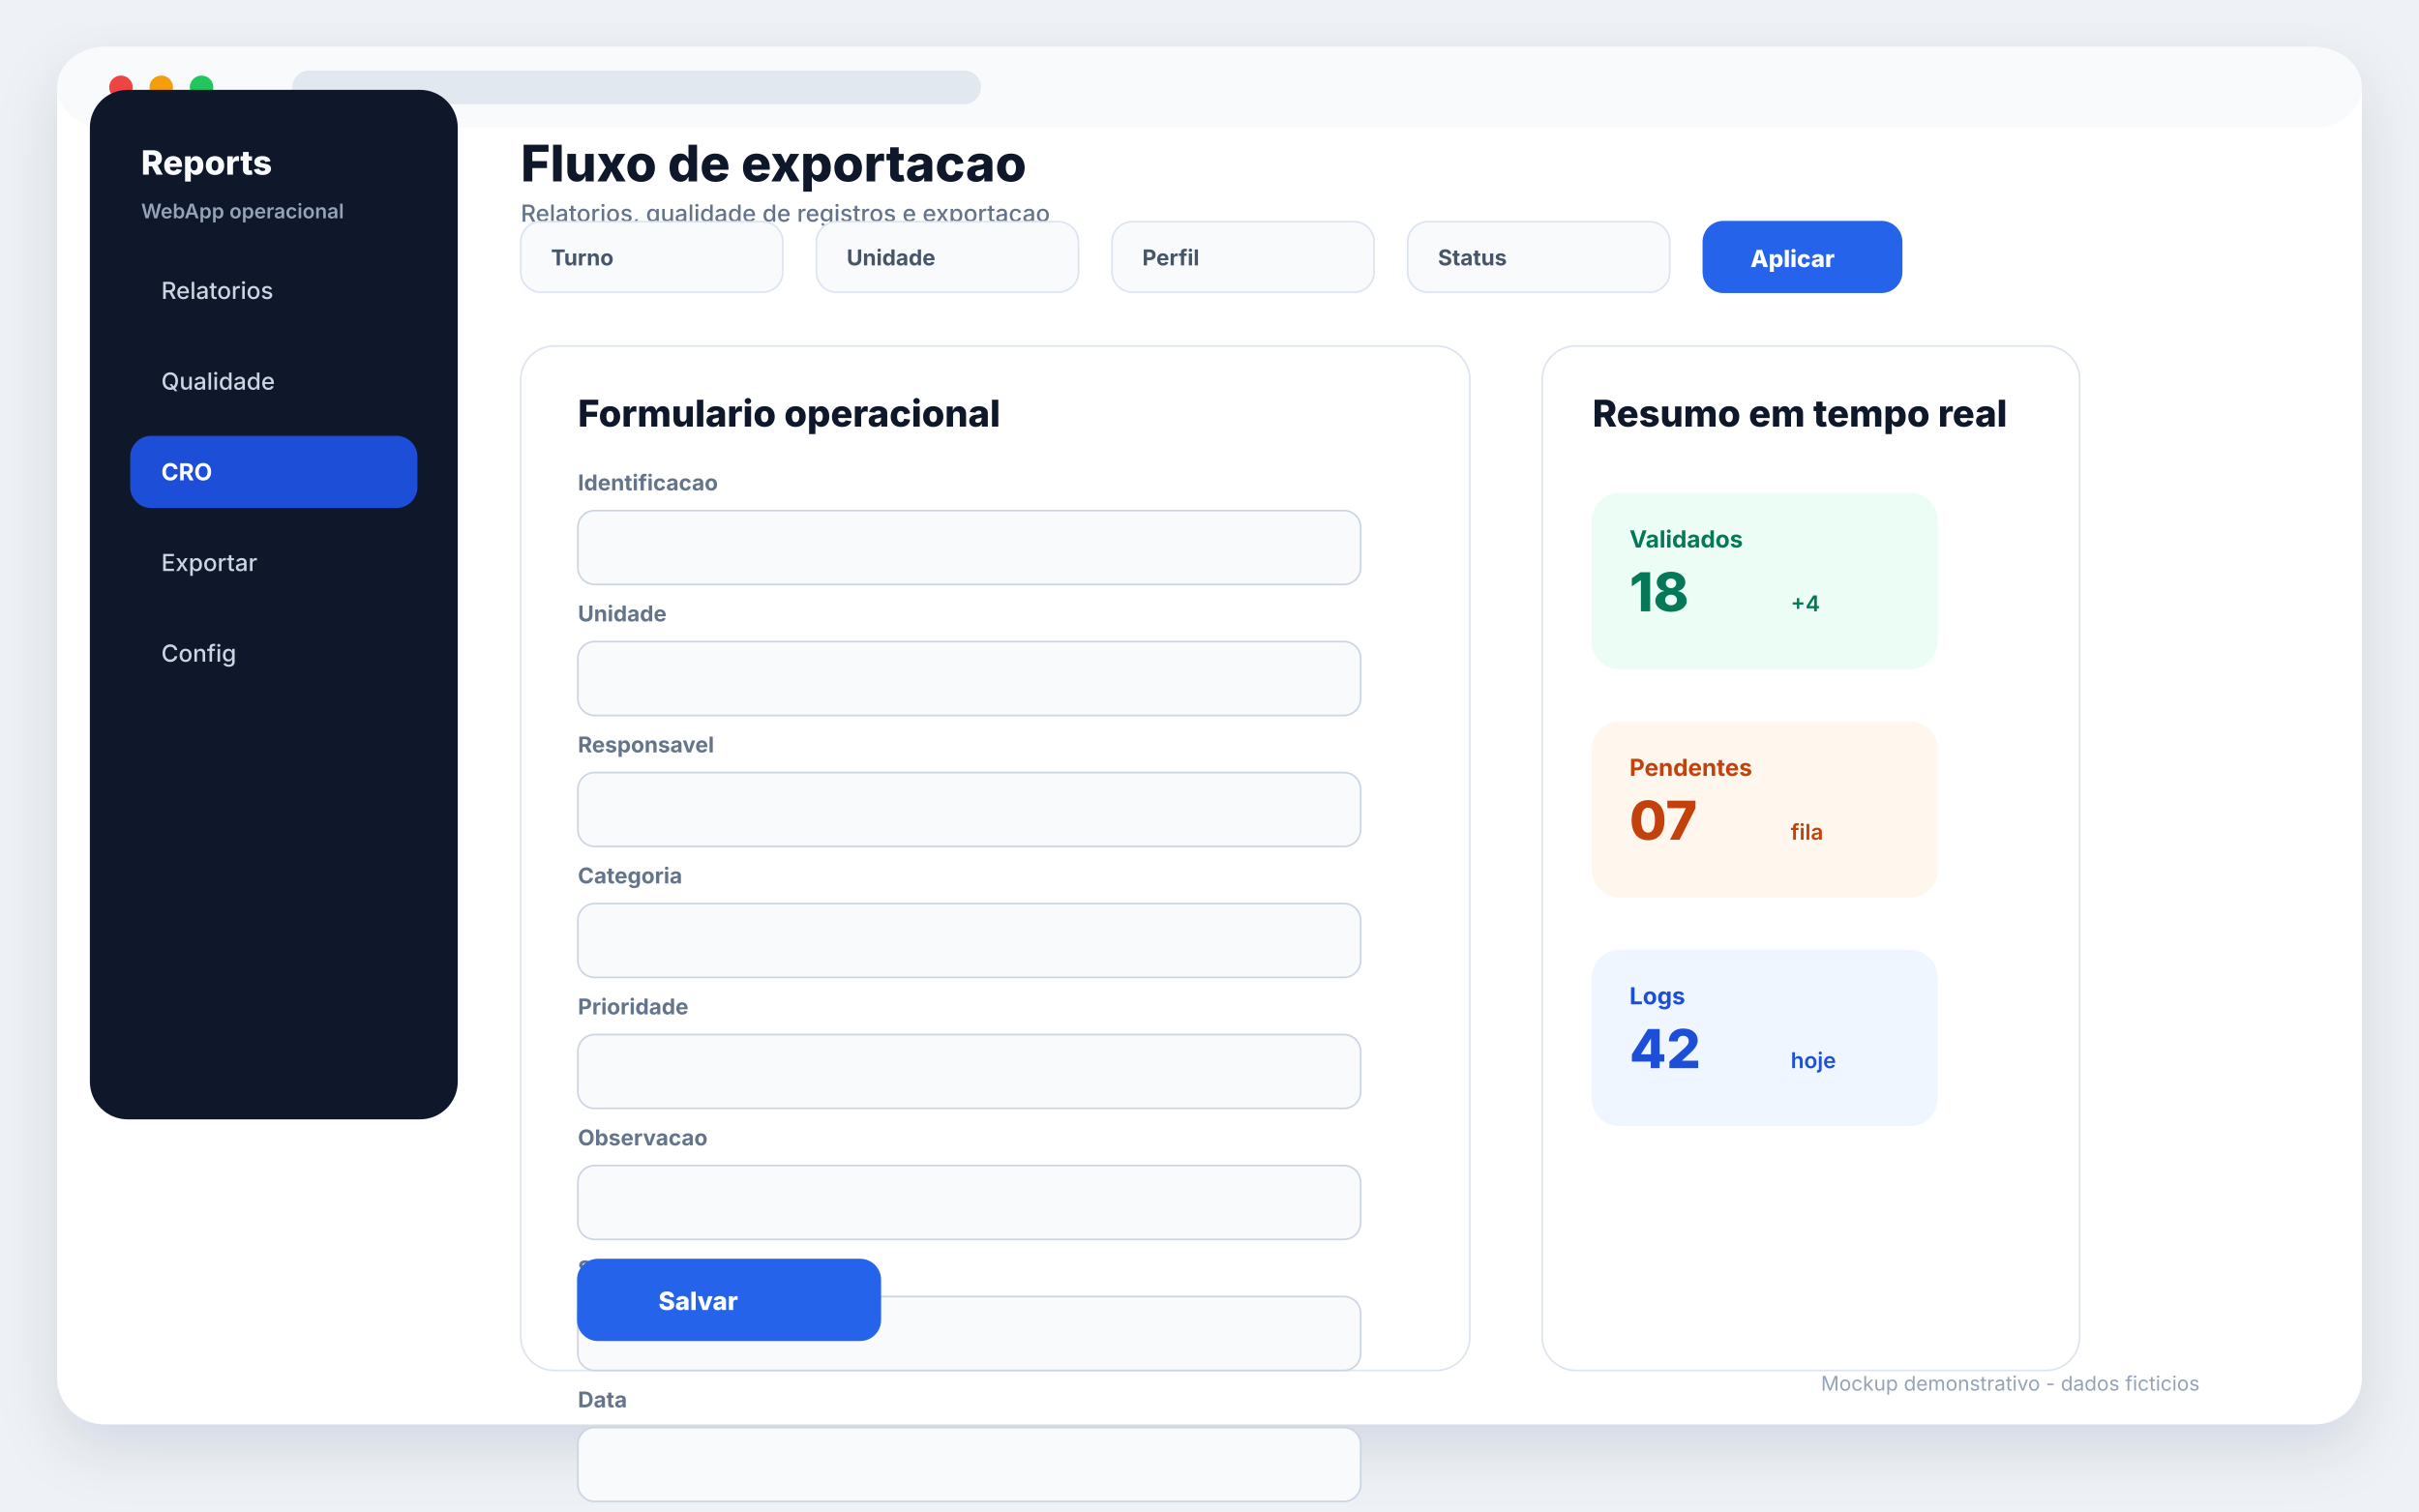
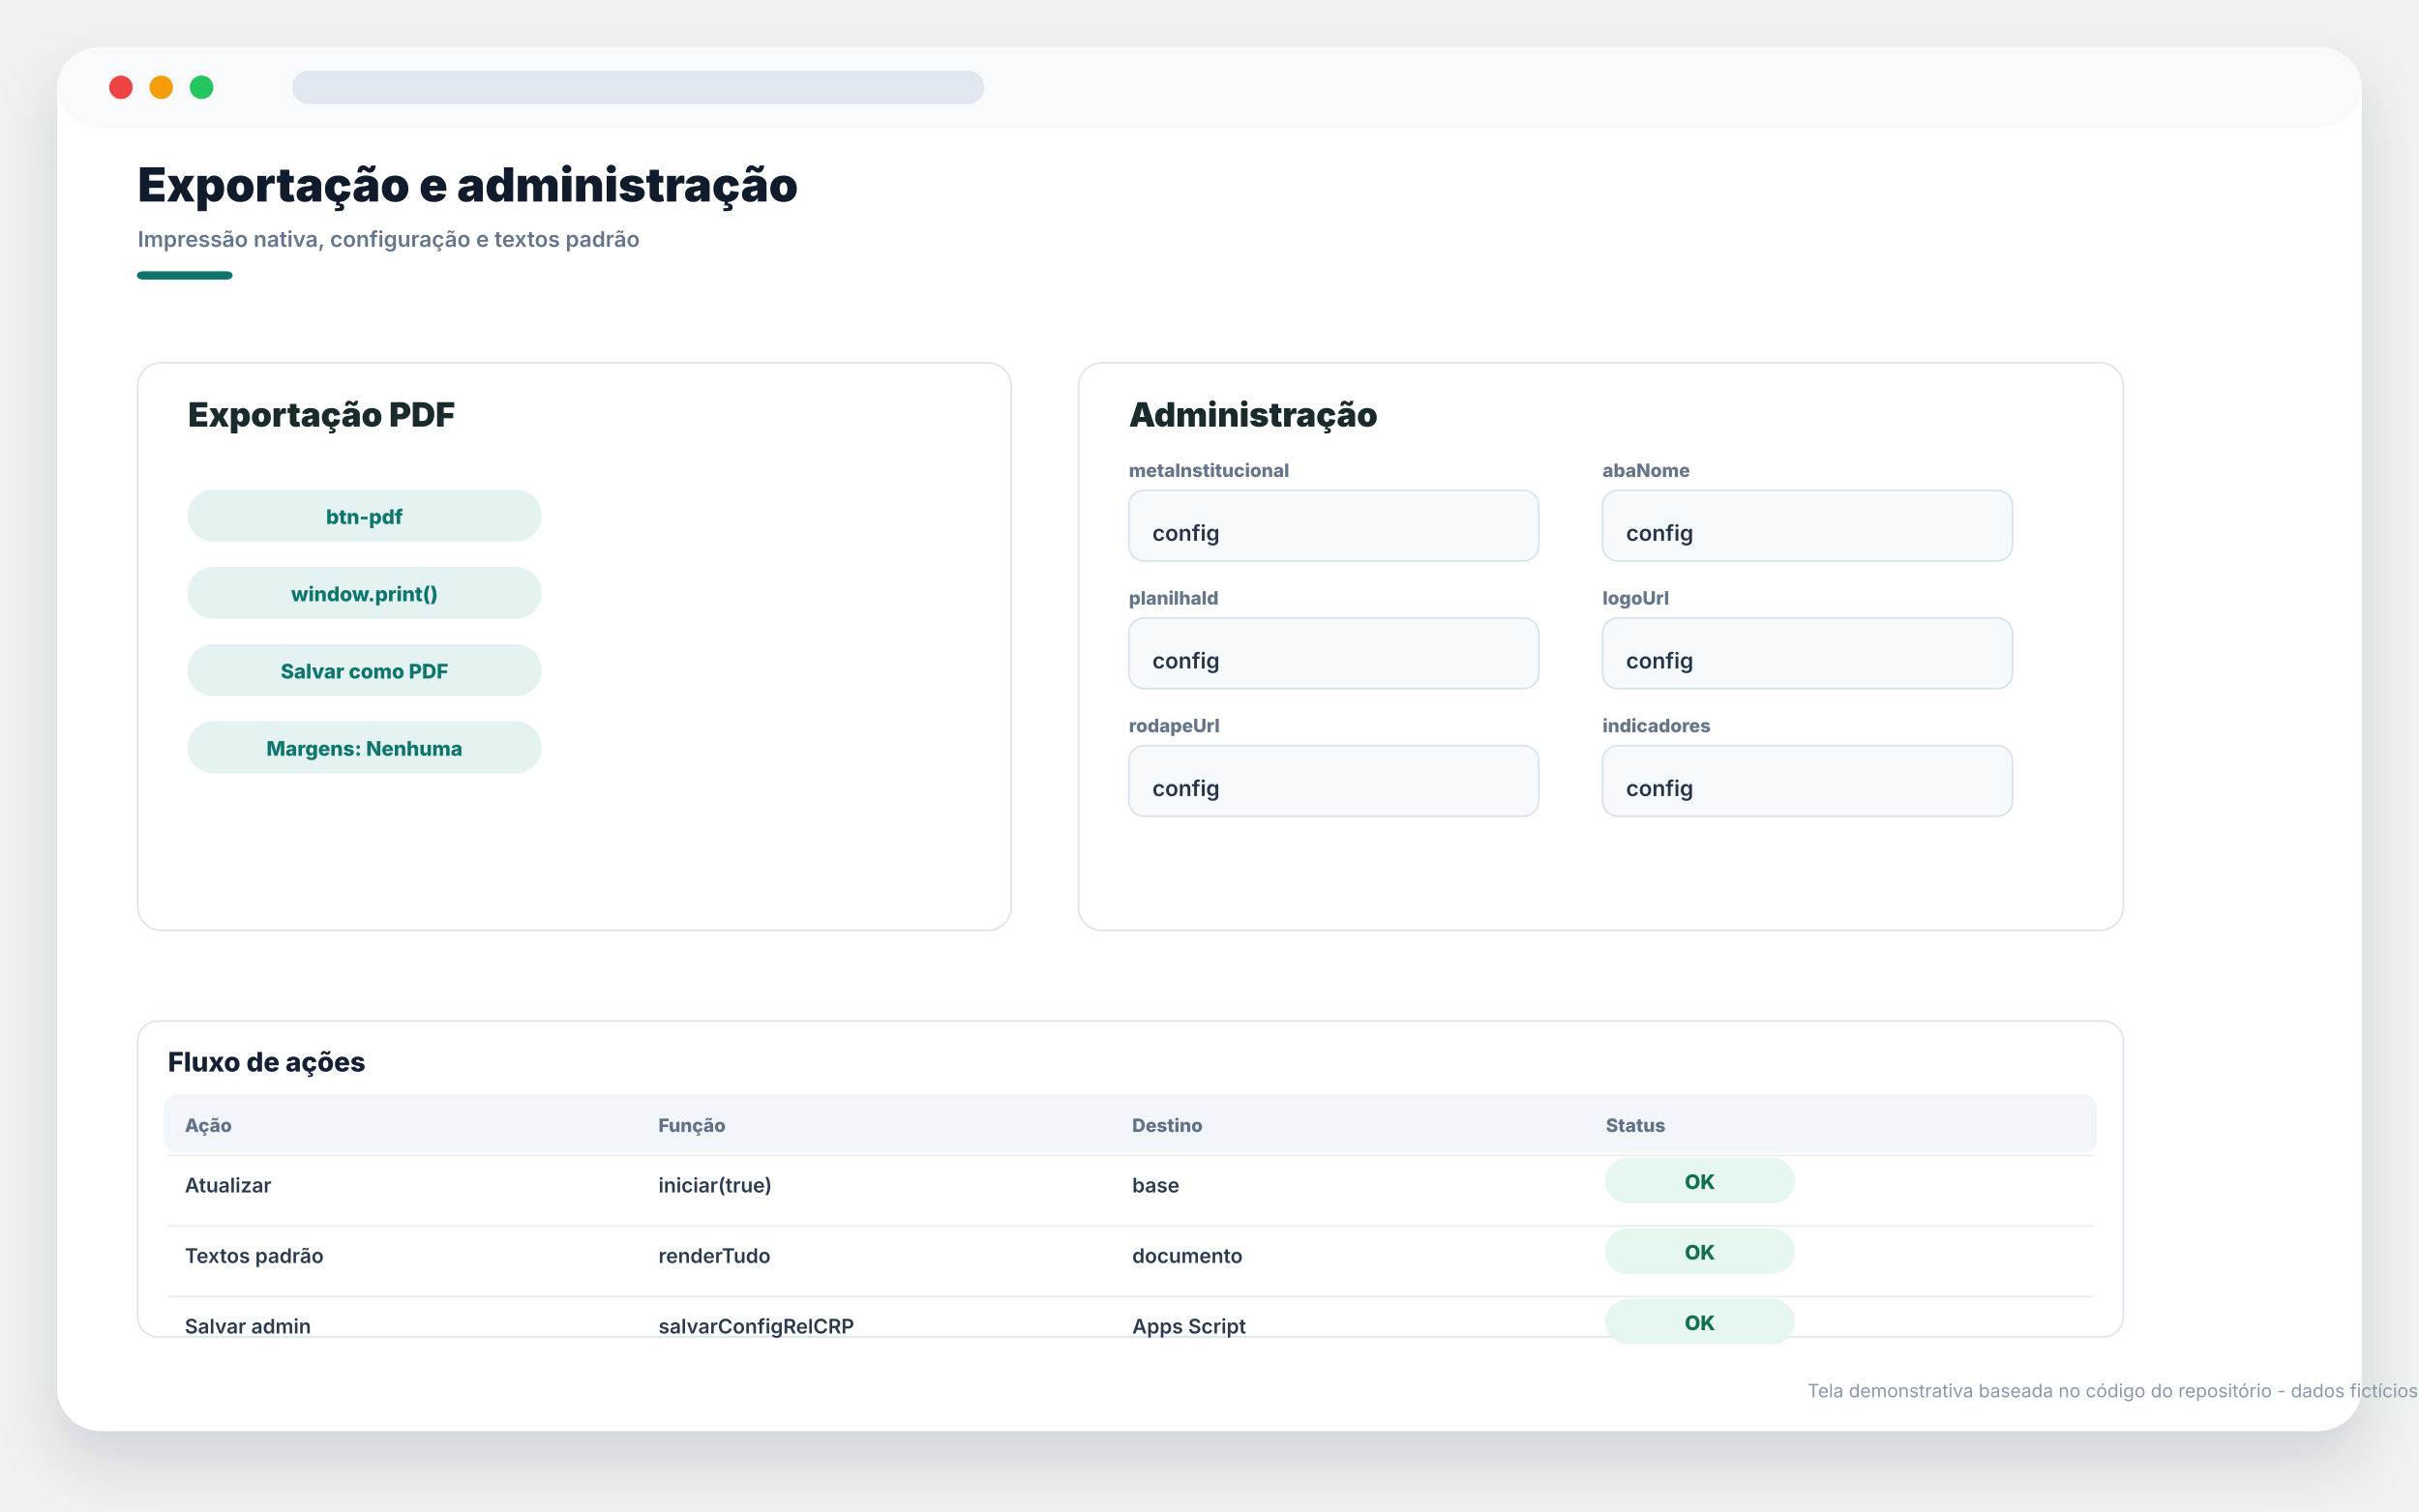
- <svg xmlns="http://www.w3.org/2000/svg" width="1440" height="900" viewBox="0 0 1440 900" role="img" aria-labelledby="title desc">
+ <svg xmlns="http://www.w3.org/2000/svg" width="1440" height="900" viewBox="0 0 1440 900" role="img">
  <defs>
-     <filter id="shadow" x="-20%" y="-20%" width="140%" height="140%">
-       <feDropShadow dx="0" dy="14" stdDeviation="18" flood-color="#0f172a" flood-opacity=".12" />
+     <filter id="shadow" x="-15%" y="-15%" width="130%" height="130%">
+       <feDropShadow dx="0" dy="18" stdDeviation="18" flood-color="#0f172a" flood-opacity=".13" />
    </filter>
+     <style>.ui{font-family:Inter,Segoe UI,Arial,sans-serif;letter-spacing:0}</style>
  </defs>
-   <rect width="1440" height="900" fill="#eef2f7" />
-   <rect x="34" y="28" width="1372" height="820" rx="28" fill="#ffffff" filter="url(#shadow)" />
-   <rect x="34" y="28" width="1372" height="48" rx="28" fill="#f8fafc" />
+   <rect width="1440" height="900" fill="#eef2f1" />
+   <rect x="34" y="28" width="1372" height="824" rx="26" fill="#ffffff" filter="url(#shadow)" />
+   <rect x="34" y="28" width="1372" height="48" rx="26" fill="#f8fafc" />
  <circle cx="72" cy="52" r="7" fill="#ef4444" />
  <circle cx="96" cy="52" r="7" fill="#f59e0b" />
  <circle cx="120" cy="52" r="7" fill="#22c55e" />
-   <rect x="174" y="42" width="410" height="20" rx="10" fill="#e2e8f0" />
-   <rect x="54" y="54" width="218" height="612" rx="22" fill="#0f172a" stroke="#0f172a" />
-   <text x="84" y="104" font-family="Inter, Segoe UI, Arial, sans-serif" font-size="20" font-weight="800" fill="#f8fafc">Reports</text>
-   <text x="84" y="130" font-family="Inter, Segoe UI, Arial, sans-serif" font-size="12" font-weight="600" fill="#94a3b8">WebApp operacional</text>
-   <text x="96" y="178" font-family="Inter, Segoe UI, Arial, sans-serif" font-size="14" font-weight="500" fill="#cbd5e1">Relatorios</text>
-   <text x="96" y="232" font-family="Inter, Segoe UI, Arial, sans-serif" font-size="14" font-weight="500" fill="#cbd5e1">Qualidade</text>
-   <rect x="78" y="260" width="170" height="42" rx="12" fill="#1d4ed8" stroke="#1d4ed8" />
-   <text x="96" y="286" font-family="Inter, Segoe UI, Arial, sans-serif" font-size="14" font-weight="650" fill="#ffffff">CRO</text>
-   <text x="96" y="340" font-family="Inter, Segoe UI, Arial, sans-serif" font-size="14" font-weight="500" fill="#cbd5e1">Exportar</text>
-   <text x="96" y="394" font-family="Inter, Segoe UI, Arial, sans-serif" font-size="14" font-weight="500" fill="#cbd5e1">Config</text>
-   <text x="310" y="108" font-family="Inter, Segoe UI, Arial, sans-serif" font-size="30" font-weight="800" fill="#0f172a">Fluxo de exportacao</text>
-   <text x="310" y="132" font-family="Inter, Segoe UI, Arial, sans-serif" font-size="14" font-weight="500" fill="#64748b">Relatorios, qualidade de registros e exportacao</text>
-   <rect x="310" y="132" width="156" height="42" rx="12" fill="#f8fafc" stroke="#dbe4f0" />
-   <text x="328" y="158" font-family="Inter, Segoe UI, Arial, sans-serif" font-size="13" font-weight="650" fill="#475569">Turno</text>
-   <rect x="486" y="132" width="156" height="42" rx="12" fill="#f8fafc" stroke="#dbe4f0" />
-   <text x="504" y="158" font-family="Inter, Segoe UI, Arial, sans-serif" font-size="13" font-weight="650" fill="#475569">Unidade</text>
-   <rect x="662" y="132" width="156" height="42" rx="12" fill="#f8fafc" stroke="#dbe4f0" />
-   <text x="680" y="158" font-family="Inter, Segoe UI, Arial, sans-serif" font-size="13" font-weight="650" fill="#475569">Perfil</text>
-   <rect x="838" y="132" width="156" height="42" rx="12" fill="#f8fafc" stroke="#dbe4f0" />
-   <text x="856" y="158" font-family="Inter, Segoe UI, Arial, sans-serif" font-size="13" font-weight="650" fill="#475569">Status</text>
-   <rect x="1014" y="132" width="118" height="42" rx="12" fill="#2563eb" stroke="#2563eb" />
-   <text x="1042" y="159" font-family="Inter, Segoe UI, Arial, sans-serif" font-size="14" font-weight="800" fill="#fff">Aplicar</text>
-   <rect x="310" y="206" width="565" height="610" rx="20" fill="#ffffff" stroke="#dbe4f0" />
-   <text x="344" y="254" font-family="Inter, Segoe UI, Arial, sans-serif" font-size="22" font-weight="800" fill="#0f172a">Formulario operacional</text>
-   <text x="344" y="292" font-family="Inter, Segoe UI, Arial, sans-serif" font-size="13" font-weight="700" fill="#64748b">Identificacao</text>
-   <rect x="344" y="304" width="466" height="44" rx="10" fill="#f8fafc" stroke="#cbd5e1" />
-   <text x="344" y="370" font-family="Inter, Segoe UI, Arial, sans-serif" font-size="13" font-weight="700" fill="#64748b">Unidade</text>
-   <rect x="344" y="382" width="466" height="44" rx="10" fill="#f8fafc" stroke="#cbd5e1" />
-   <text x="344" y="448" font-family="Inter, Segoe UI, Arial, sans-serif" font-size="13" font-weight="700" fill="#64748b">Responsavel</text>
-   <rect x="344" y="460" width="466" height="44" rx="10" fill="#f8fafc" stroke="#cbd5e1" />
-   <text x="344" y="526" font-family="Inter, Segoe UI, Arial, sans-serif" font-size="13" font-weight="700" fill="#64748b">Categoria</text>
-   <rect x="344" y="538" width="466" height="44" rx="10" fill="#f8fafc" stroke="#cbd5e1" />
-   <text x="344" y="604" font-family="Inter, Segoe UI, Arial, sans-serif" font-size="13" font-weight="700" fill="#64748b">Prioridade</text>
-   <rect x="344" y="616" width="466" height="44" rx="10" fill="#f8fafc" stroke="#cbd5e1" />
-   <text x="344" y="682" font-family="Inter, Segoe UI, Arial, sans-serif" font-size="13" font-weight="700" fill="#64748b">Observacao</text>
-   <rect x="344" y="694" width="466" height="44" rx="10" fill="#f8fafc" stroke="#cbd5e1" />
-   <text x="344" y="760" font-family="Inter, Segoe UI, Arial, sans-serif" font-size="13" font-weight="700" fill="#64748b">Status</text>
-   <rect x="344" y="772" width="466" height="44" rx="10" fill="#f8fafc" stroke="#cbd5e1" />
-   <text x="344" y="838" font-family="Inter, Segoe UI, Arial, sans-serif" font-size="13" font-weight="700" fill="#64748b">Data</text>
-   <rect x="344" y="850" width="466" height="44" rx="10" fill="#f8fafc" stroke="#cbd5e1" />
-   <rect x="344" y="750" width="180" height="48" rx="12" fill="#2563eb" stroke="#2563eb" />
-   <text x="392" y="780" font-family="Inter, Segoe UI, Arial, sans-serif" font-size="15" font-weight="800" fill="#fff">Salvar</text>
-   <rect x="918" y="206" width="320" height="610" rx="20" fill="#fff" stroke="#dbe4f0" />
-   <text x="948" y="254" font-family="Inter, Segoe UI, Arial, sans-serif" font-size="22" font-weight="800" fill="#0f172a">Resumo em tempo real</text>
-   <rect x="948" y="294" width="205" height="104" rx="16" fill="#ecfdf5" stroke="#ecfdf5" />
-   <text x="970" y="326" font-family="Inter, Segoe UI, Arial, sans-serif" font-size="14" font-weight="700" fill="#047857">Validados</text>
-   <text x="970" y="364" font-family="Inter, Segoe UI, Arial, sans-serif" font-size="32" font-weight="800" fill="#047857">18</text>
-   <text x="1066" y="364" font-family="Inter, Segoe UI, Arial, sans-serif" font-size="13" font-weight="600" fill="#047857">+4</text>
-   <rect x="948" y="430" width="205" height="104" rx="16" fill="#fff7ed" stroke="#fff7ed" />
-   <text x="970" y="462" font-family="Inter, Segoe UI, Arial, sans-serif" font-size="14" font-weight="700" fill="#c2410c">Pendentes</text>
-   <text x="970" y="500" font-family="Inter, Segoe UI, Arial, sans-serif" font-size="32" font-weight="800" fill="#c2410c">07</text>
-   <text x="1066" y="500" font-family="Inter, Segoe UI, Arial, sans-serif" font-size="13" font-weight="600" fill="#c2410c">fila</text>
-   <rect x="948" y="566" width="205" height="104" rx="16" fill="#eff6ff" stroke="#eff6ff" />
-   <text x="970" y="598" font-family="Inter, Segoe UI, Arial, sans-serif" font-size="14" font-weight="700" fill="#1d4ed8">Logs</text>
-   <text x="970" y="636" font-family="Inter, Segoe UI, Arial, sans-serif" font-size="32" font-weight="800" fill="#1d4ed8">42</text>
-   <text x="1066" y="636" font-family="Inter, Segoe UI, Arial, sans-serif" font-size="13" font-weight="600" fill="#1d4ed8">hoje</text>
-   <text x="1084" y="828" font-family="Inter, Segoe UI, Arial, sans-serif" font-size="12" fill="#94a3b8">Mockup demonstrativo - dados ficticios</text>
+   <rect x="174" y="42" width="412" height="20" rx="10" fill="#e2e8f0" />
+   <text x="82" y="120" class="ui" font-size="28" font-weight="850" fill="#101b2c">Exportação e administração</text>
+   <text x="82" y="147" class="ui" font-size="13" font-weight="600" fill="#65758b">Impressão nativa, configuração e textos padrão</text>
+   <rect x="82" y="162" width="56" height="4" rx="3" fill="#0f766e" stroke="#0f766e" />
+   <rect x="82" y="216" width="520" height="338" rx="14" fill="#ffffff" stroke="#dde6e4" />
+   <text x="112" y="254" class="ui" font-size="20" font-weight="850" fill="#1a2b2e">Exportação PDF</text>
+   <rect x="112" y="292" width="210" height="30" rx="15" fill="#e4f3f1" stroke="#e4f3f1" />
+   <text x="217" y="312" class="ui" font-size="12" font-weight="800" fill="#0f766e" text-anchor="middle">btn-pdf</text>
+   <rect x="112" y="338" width="210" height="30" rx="15" fill="#e4f3f1" stroke="#e4f3f1" />
+   <text x="217" y="358" class="ui" font-size="12" font-weight="800" fill="#0f766e" text-anchor="middle">window.print()</text>
+   <rect x="112" y="384" width="210" height="30" rx="15" fill="#e4f3f1" stroke="#e4f3f1" />
+   <text x="217" y="404" class="ui" font-size="12" font-weight="800" fill="#0f766e" text-anchor="middle">Salvar como PDF</text>
+   <rect x="112" y="430" width="210" height="30" rx="15" fill="#e4f3f1" stroke="#e4f3f1" />
+   <text x="217" y="450" class="ui" font-size="12" font-weight="800" fill="#0f766e" text-anchor="middle">Margens: Nenhuma</text>
+   <rect x="642" y="216" width="622" height="338" rx="14" fill="#ffffff" stroke="#dde6e4" />
+   <text x="672" y="254" class="ui" font-size="20" font-weight="850" fill="#1a2b2e">Administração</text>
+   <text x="672" y="284" class="ui" font-size="11" font-weight="800" fill="#66758a">metaInstitucional</text>
+   <rect x="672" y="292" width="244" height="42" rx="9" fill="#f7fafc" stroke="#d8e1ed" />
+   <text x="686" y="322" class="ui" font-size="13" font-weight="600" fill="#26364a">config</text>
+   <text x="954" y="284" class="ui" font-size="11" font-weight="800" fill="#66758a">abaNome</text>
+   <rect x="954" y="292" width="244" height="42" rx="9" fill="#f7fafc" stroke="#d8e1ed" />
+   <text x="968" y="322" class="ui" font-size="13" font-weight="600" fill="#26364a">config</text>
+   <text x="672" y="360" class="ui" font-size="11" font-weight="800" fill="#66758a">planilhaId</text>
+   <rect x="672" y="368" width="244" height="42" rx="9" fill="#f7fafc" stroke="#d8e1ed" />
+   <text x="686" y="398" class="ui" font-size="13" font-weight="600" fill="#26364a">config</text>
+   <text x="954" y="360" class="ui" font-size="11" font-weight="800" fill="#66758a">logoUrl</text>
+   <rect x="954" y="368" width="244" height="42" rx="9" fill="#f7fafc" stroke="#d8e1ed" />
+   <text x="968" y="398" class="ui" font-size="13" font-weight="600" fill="#26364a">config</text>
+   <text x="672" y="436" class="ui" font-size="11" font-weight="800" fill="#66758a">rodapeUrl</text>
+   <rect x="672" y="444" width="244" height="42" rx="9" fill="#f7fafc" stroke="#d8e1ed" />
+   <text x="686" y="474" class="ui" font-size="13" font-weight="600" fill="#26364a">config</text>
+   <text x="954" y="436" class="ui" font-size="11" font-weight="800" fill="#66758a">indicadores</text>
+   <rect x="954" y="444" width="244" height="42" rx="9" fill="#f7fafc" stroke="#d8e1ed" />
+   <text x="968" y="474" class="ui" font-size="13" font-weight="600" fill="#26364a">config</text>
+   <rect x="82" y="608" width="1182" height="188" rx="12" fill="#ffffff" stroke="#dce5ef" />
+   <text x="100" y="638" class="ui" font-size="16" font-weight="800" fill="#142033">Fluxo de ações</text>
+   <rect x="98" y="652" width="1150" height="34" rx="8" fill="#f2f6fa" stroke="#f2f6fa" />
+   <text x="110" y="674" class="ui" font-size="11" font-weight="800" fill="#617187">Ação</text>
+   <text x="392" y="674" class="ui" font-size="11" font-weight="800" fill="#617187">Função</text>
+   <text x="674" y="674" class="ui" font-size="11" font-weight="800" fill="#617187">Destino</text>
+   <text x="956" y="674" class="ui" font-size="11" font-weight="800" fill="#617187">Status</text>
+   <line x1="100" y1="688" x2="1246" y2="688" stroke="#e7edf4" stroke-width="1" stroke-linecap="round" />
+   <text x="110" y="710" class="ui" font-size="12" font-weight="600" fill="#2b3b4f">Atualizar</text>
+   <text x="392" y="710" class="ui" font-size="12" font-weight="600" fill="#2b3b4f">iniciar(true)</text>
+   <text x="674" y="710" class="ui" font-size="12" font-weight="600" fill="#2b3b4f">base</text>
+   <rect x="956" y="690" width="112" height="26" rx="13" fill="#e6f7ef" stroke="#e6f7ef" />
+   <text x="1012" y="708" class="ui" font-size="12" font-weight="800" fill="#13704c" text-anchor="middle">OK</text>
+   <line x1="100" y1="730" x2="1246" y2="730" stroke="#e7edf4" stroke-width="1" stroke-linecap="round" />
+   <text x="110" y="752" class="ui" font-size="12" font-weight="600" fill="#2b3b4f">Textos padrão</text>
+   <text x="392" y="752" class="ui" font-size="12" font-weight="600" fill="#2b3b4f">renderTudo</text>
+   <text x="674" y="752" class="ui" font-size="12" font-weight="600" fill="#2b3b4f">documento</text>
+   <rect x="956" y="732" width="112" height="26" rx="13" fill="#e6f7ef" stroke="#e6f7ef" />
+   <text x="1012" y="750" class="ui" font-size="12" font-weight="800" fill="#13704c" text-anchor="middle">OK</text>
+   <line x1="100" y1="772" x2="1246" y2="772" stroke="#e7edf4" stroke-width="1" stroke-linecap="round" />
+   <text x="110" y="794" class="ui" font-size="12" font-weight="600" fill="#2b3b4f">Salvar admin</text>
+   <text x="392" y="794" class="ui" font-size="12" font-weight="600" fill="#2b3b4f">salvarConfigRelCRP</text>
+   <text x="674" y="794" class="ui" font-size="12" font-weight="600" fill="#2b3b4f">Apps Script</text>
+   <rect x="956" y="774" width="112" height="26" rx="13" fill="#e6f7ef" stroke="#e6f7ef" />
+   <text x="1012" y="792" class="ui" font-size="12" font-weight="800" fill="#13704c" text-anchor="middle">OK</text>
+   <text x="1076" y="832" class="ui" font-size="11" fill="#8a98ab">Tela demonstrativa baseada no código do repositório - dados fictícios</text>
</svg>
